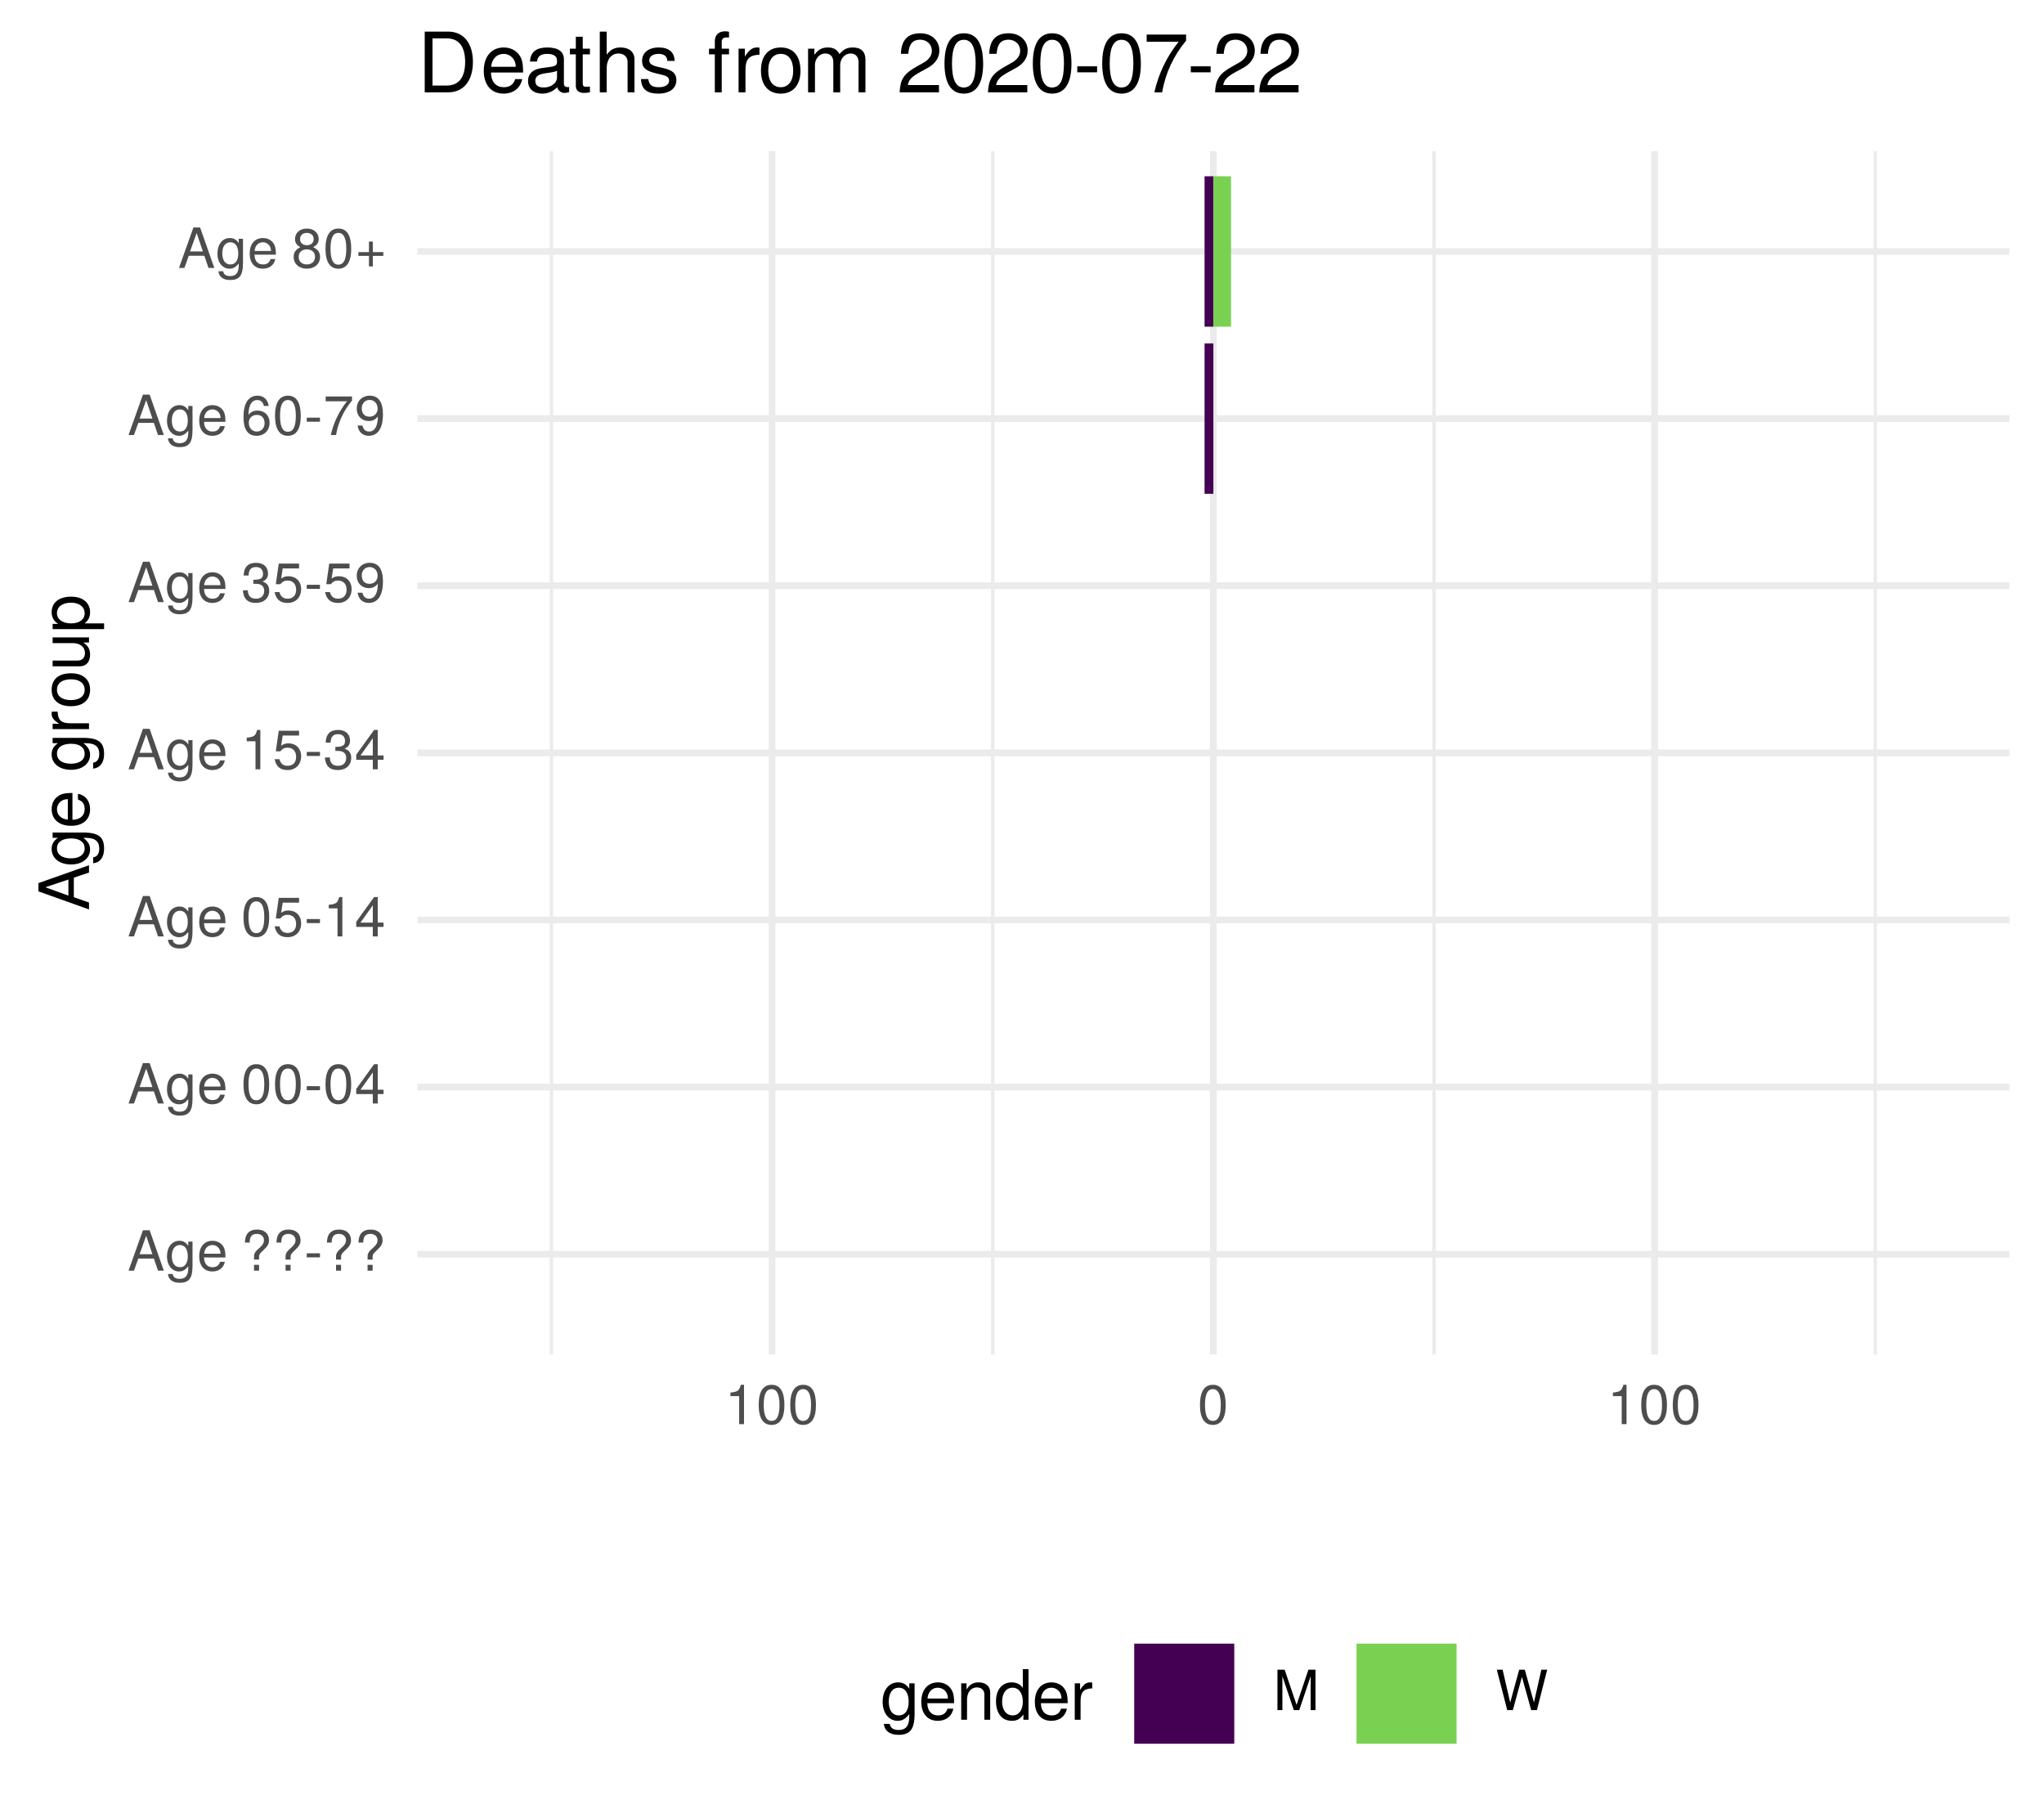
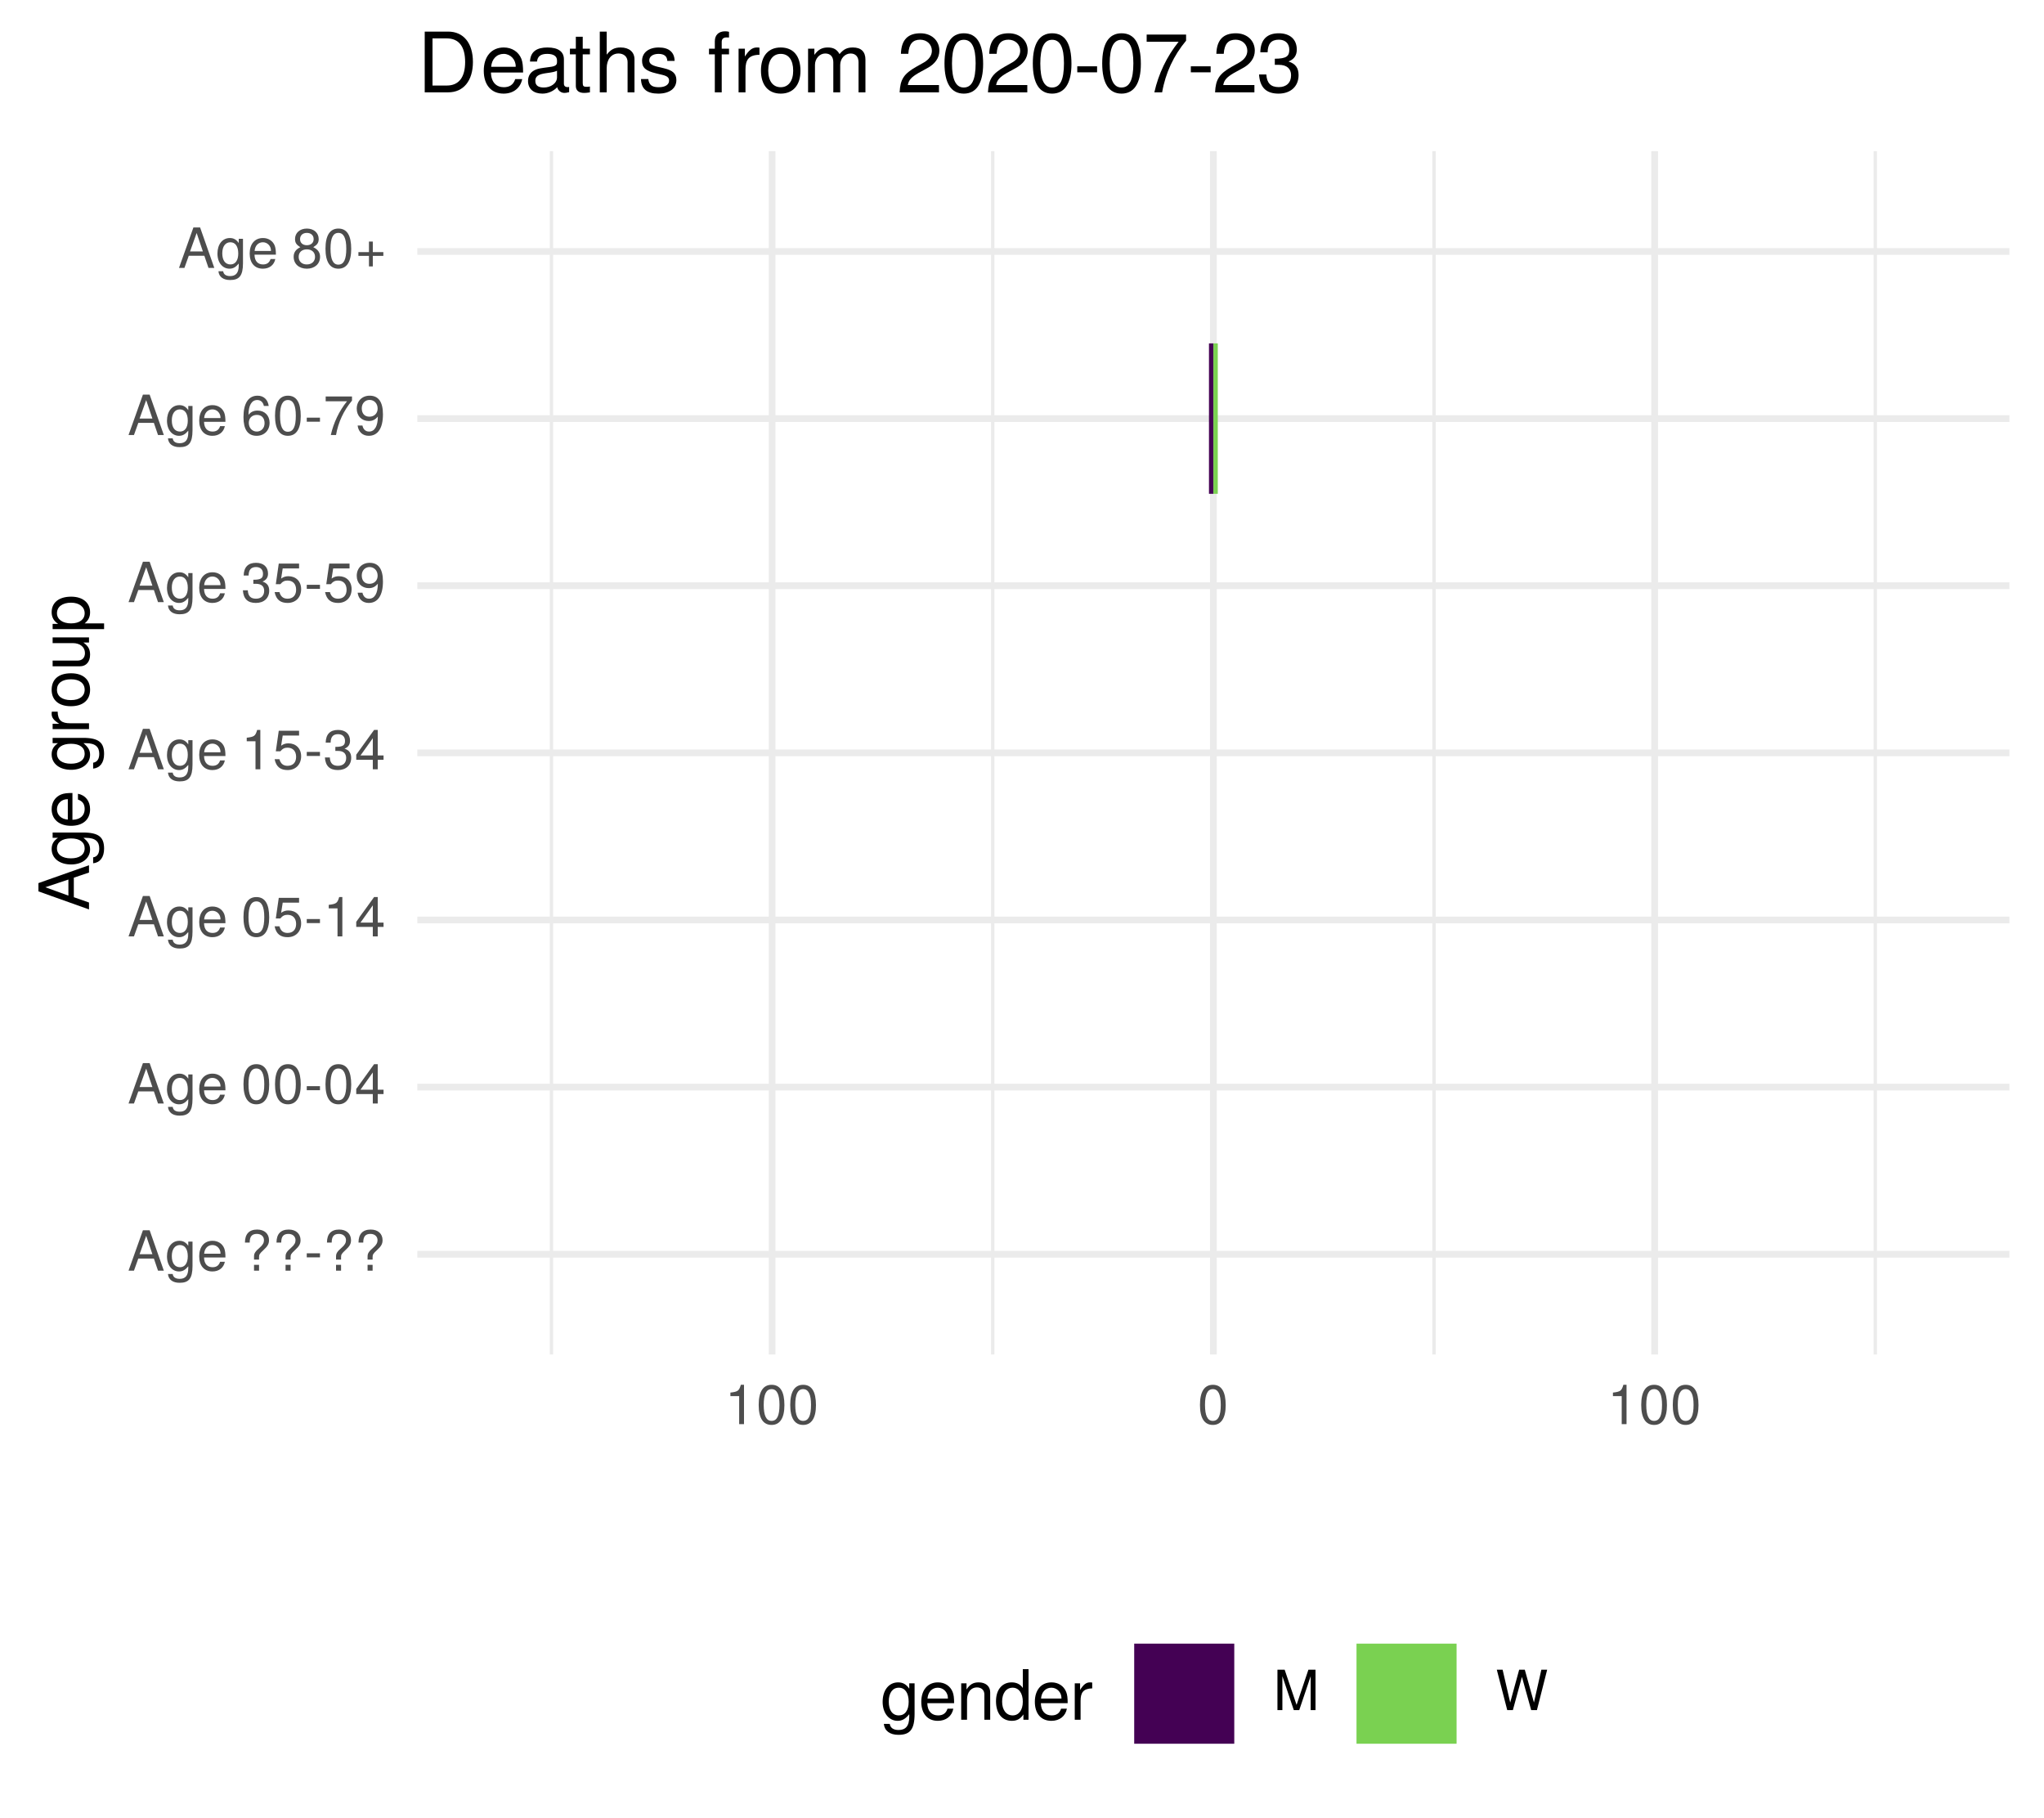
<svg xmlns="http://www.w3.org/2000/svg" xmlns:xlink="http://www.w3.org/1999/xlink" width="324pt" height="288pt" viewBox="0 0 324 288" version="1.1">
  <defs>
    <g>
      <symbol overflow="visible" id="glyph0-0">
        <path style="stroke:none;" d="" />
      </symbol>
      <symbol overflow="visible" id="glyph0-1">
        <path style="stroke:none;" d="M 5.75 0 L 3.5 -6.406 L 2.438 -6.406 L 0.156 0 L 1.016 0 L 1.703 -1.922 L 4.172 -1.922 L 4.828 0 Z M 3.938 -2.609 L 1.906 -2.609 L 2.953 -5.531 Z M 3.938 -2.609 " />
      </symbol>
      <symbol overflow="visible" id="glyph0-2">
        <path style="stroke:none;" d="M 4.297 -0.75 L 4.297 -4.609 L 3.625 -4.609 L 3.625 -3.938 C 3.25 -4.484 2.812 -4.734 2.219 -4.734 C 1.047 -4.734 0.25 -3.75 0.25 -2.266 C 0.25 -0.812 1.078 0.125 2.156 0.125 C 2.734 0.125 3.141 -0.109 3.625 -0.688 L 3.625 -0.391 C 3.625 0.828 3.125 1.297 2.266 1.297 C 1.688 1.297 1.234 1.094 1.156 0.531 L 0.406 0.531 C 0.484 1.406 1.156 1.922 2.25 1.922 C 3.688 1.922 4.297 1.281 4.297 -0.75 Z M 3.547 -2.281 C 3.547 -1.172 3.078 -0.547 2.312 -0.547 C 1.5 -0.547 1.016 -1.188 1.016 -2.312 C 1.016 -3.406 1.516 -4.062 2.297 -4.062 C 3.094 -4.062 3.547 -3.391 3.547 -2.281 Z M 3.547 -2.281 " />
      </symbol>
      <symbol overflow="visible" id="glyph0-3">
        <path style="stroke:none;" d="M 4.516 -2.094 C 4.516 -2.766 4.453 -3.188 4.328 -3.531 C 4.031 -4.281 3.328 -4.734 2.469 -4.734 C 1.172 -4.734 0.359 -3.797 0.359 -2.281 C 0.359 -0.766 1.156 0.125 2.453 0.125 C 3.5 0.125 4.234 -0.469 4.422 -1.406 L 3.672 -1.406 C 3.469 -0.797 3.062 -0.547 2.469 -0.547 C 1.703 -0.547 1.141 -1.031 1.125 -2.094 Z M 3.734 -2.75 C 3.734 -2.75 3.734 -2.703 3.719 -2.688 L 1.141 -2.688 C 1.203 -3.516 1.719 -4.062 2.453 -4.062 C 3.172 -4.062 3.734 -3.469 3.734 -2.75 Z M 3.734 -2.75 " />
      </symbol>
      <symbol overflow="visible" id="glyph0-4">
        <path style="stroke:none;" d="" />
      </symbol>
      <symbol overflow="visible" id="glyph0-5">
        <path style="stroke:none;" d="M 4.422 -4.828 C 4.422 -5.859 3.688 -6.516 2.547 -6.516 C 1.281 -6.516 0.609 -5.812 0.609 -4.453 L 1.359 -4.453 C 1.359 -5.422 1.719 -5.828 2.5 -5.828 C 3.172 -5.828 3.625 -5.422 3.625 -4.828 C 3.625 -4.422 3.438 -4.078 2.969 -3.672 C 2.453 -3.203 2.453 -3.203 2.297 -3 C 2.109 -2.75 2.047 -2.547 2.047 -2.234 L 2.047 -1.75 L 2.844 -1.75 L 2.844 -2.156 C 2.844 -2.547 2.938 -2.703 3.531 -3.25 C 4.203 -3.859 4.422 -4.25 4.422 -4.828 Z M 2.844 0 L 2.844 -0.922 L 2.047 -0.922 L 2.047 0 Z M 2.844 0 " />
      </symbol>
      <symbol overflow="visible" id="glyph0-6">
        <path style="stroke:none;" d="M 2.5 -2.109 L 2.5 -2.75 L 0.406 -2.75 L 0.406 -2.109 Z M 2.5 -2.109 " />
      </symbol>
      <symbol overflow="visible" id="glyph0-7">
        <path style="stroke:none;" d="M 4.453 -3 C 4.453 -5.156 3.781 -6.234 2.422 -6.234 C 1.078 -6.234 0.375 -5.141 0.375 -3.047 C 0.375 -0.953 1.078 0.125 2.422 0.125 C 3.734 0.125 4.453 -0.953 4.453 -3 Z M 3.672 -3.062 C 3.672 -1.297 3.266 -0.516 2.406 -0.516 C 1.578 -0.516 1.172 -1.344 1.172 -3.047 C 1.172 -4.75 1.578 -5.547 2.422 -5.547 C 3.25 -5.547 3.672 -4.734 3.672 -3.062 Z M 3.672 -3.062 " />
      </symbol>
      <symbol overflow="visible" id="glyph0-8">
        <path style="stroke:none;" d="M 4.578 -1.5 L 4.578 -2.188 L 3.656 -2.188 L 3.656 -6.234 L 3.078 -6.234 L 0.25 -2.312 L 0.25 -1.5 L 2.875 -1.5 L 2.875 0 L 3.656 0 L 3.656 -1.5 Z M 2.875 -2.188 L 0.922 -2.188 L 2.875 -4.922 Z M 2.875 -2.188 " />
      </symbol>
      <symbol overflow="visible" id="glyph0-9">
        <path style="stroke:none;" d="M 4.516 -2.062 C 4.516 -3.297 3.688 -4.109 2.5 -4.109 C 2.062 -4.109 1.703 -4 1.344 -3.734 L 1.594 -5.344 L 4.188 -5.344 L 4.188 -6.109 L 0.969 -6.109 L 0.5 -2.844 L 1.219 -2.844 C 1.578 -3.266 1.875 -3.422 2.359 -3.422 C 3.188 -3.422 3.719 -2.891 3.719 -1.969 C 3.719 -1.062 3.203 -0.547 2.359 -0.547 C 1.688 -0.547 1.266 -0.891 1.078 -1.594 L 0.312 -1.594 C 0.562 -0.359 1.266 0.125 2.375 0.125 C 3.641 0.125 4.516 -0.75 4.516 -2.062 Z M 4.516 -2.062 " />
      </symbol>
      <symbol overflow="visible" id="glyph0-10">
        <path style="stroke:none;" d="M 3.047 0 L 3.047 -6.234 L 2.547 -6.234 C 2.266 -5.281 2.094 -5.141 0.891 -5 L 0.891 -4.438 L 2.281 -4.438 L 2.281 0 Z M 3.047 0 " />
      </symbol>
      <symbol overflow="visible" id="glyph0-11">
        <path style="stroke:none;" d="M 4.453 -1.812 C 4.453 -2.562 4.141 -3.016 3.391 -3.266 C 3.969 -3.5 4.266 -3.891 4.266 -4.516 C 4.266 -5.594 3.547 -6.234 2.359 -6.234 C 1.109 -6.234 0.438 -5.547 0.406 -4.219 L 1.188 -4.219 C 1.203 -5.141 1.578 -5.562 2.375 -5.562 C 3.062 -5.562 3.469 -5.156 3.469 -4.5 C 3.469 -3.828 3.188 -3.547 1.938 -3.547 L 1.938 -2.906 L 2.359 -2.906 C 3.219 -2.906 3.656 -2.5 3.656 -1.797 C 3.656 -1.016 3.172 -0.547 2.359 -0.547 C 1.516 -0.547 1.109 -0.969 1.062 -1.875 L 0.281 -1.875 C 0.375 -0.5 1.062 0.125 2.344 0.125 C 3.625 0.125 4.453 -0.641 4.453 -1.812 Z M 4.453 -1.812 " />
      </symbol>
      <symbol overflow="visible" id="glyph0-12">
        <path style="stroke:none;" d="M 4.484 -3.266 C 4.484 -5.219 3.797 -6.234 2.375 -6.234 C 1.188 -6.234 0.328 -5.391 0.328 -4.172 C 0.328 -3.016 1.125 -2.219 2.25 -2.219 C 2.844 -2.219 3.266 -2.438 3.672 -2.922 C 3.672 -1.406 3.172 -0.547 2.281 -0.547 C 1.734 -0.547 1.359 -0.891 1.234 -1.5 L 0.469 -1.5 C 0.609 -0.469 1.281 0.125 2.234 0.125 C 3.688 0.125 4.484 -1.109 4.484 -3.266 Z M 3.641 -4.188 C 3.641 -3.422 3.094 -2.906 2.344 -2.906 C 1.594 -2.906 1.125 -3.391 1.125 -4.234 C 1.125 -5.016 1.656 -5.562 2.359 -5.562 C 3.094 -5.562 3.641 -5 3.641 -4.188 Z M 3.641 -4.188 " />
      </symbol>
      <symbol overflow="visible" id="glyph0-13">
        <path style="stroke:none;" d="M 4.516 -1.938 C 4.516 -3.094 3.719 -3.875 2.609 -3.875 C 1.984 -3.875 1.5 -3.641 1.172 -3.188 C 1.172 -4.703 1.672 -5.547 2.562 -5.547 C 3.109 -5.547 3.484 -5.203 3.609 -4.609 L 4.375 -4.609 C 4.234 -5.625 3.562 -6.234 2.609 -6.234 C 1.156 -6.234 0.375 -5.016 0.375 -2.844 C 0.375 -0.891 1.047 0.125 2.469 0.125 C 3.656 0.125 4.516 -0.719 4.516 -1.938 Z M 3.719 -1.875 C 3.719 -1.094 3.188 -0.547 2.484 -0.547 C 1.766 -0.547 1.219 -1.125 1.219 -1.922 C 1.219 -2.688 1.734 -3.188 2.5 -3.188 C 3.25 -3.188 3.719 -2.703 3.719 -1.875 Z M 3.719 -1.875 " />
      </symbol>
      <symbol overflow="visible" id="glyph0-14">
        <path style="stroke:none;" d="M 4.578 -5.453 L 4.578 -6.109 L 0.406 -6.109 L 0.406 -5.344 L 3.781 -5.344 C 2.531 -3.781 1.656 -1.953 1.219 0 L 2.047 0 C 2.391 -2.016 3.266 -3.891 4.578 -5.453 Z M 4.578 -5.453 " />
      </symbol>
      <symbol overflow="visible" id="glyph0-15">
        <path style="stroke:none;" d="M 4.516 -1.766 C 4.516 -2.453 4.156 -2.938 3.438 -3.281 C 4.078 -3.672 4.297 -3.984 4.297 -4.578 C 4.297 -5.547 3.531 -6.234 2.422 -6.234 C 1.312 -6.234 0.547 -5.547 0.547 -4.578 C 0.547 -4 0.75 -3.672 1.391 -3.281 C 0.672 -2.938 0.328 -2.453 0.328 -1.766 C 0.328 -0.625 1.188 0.125 2.422 0.125 C 3.656 0.125 4.516 -0.625 4.516 -1.766 Z M 3.5 -4.562 C 3.5 -3.969 3.062 -3.594 2.422 -3.594 C 1.766 -3.594 1.344 -3.969 1.344 -4.562 C 1.344 -5.156 1.766 -5.547 2.422 -5.547 C 3.078 -5.547 3.5 -5.156 3.5 -4.562 Z M 3.719 -1.75 C 3.719 -1.016 3.188 -0.547 2.406 -0.547 C 1.641 -0.547 1.125 -1.016 1.125 -1.75 C 1.125 -2.484 1.641 -2.938 2.422 -2.938 C 3.188 -2.938 3.719 -2.484 3.719 -1.75 Z M 3.719 -1.75 " />
      </symbol>
      <symbol overflow="visible" id="glyph0-16">
        <path style="stroke:none;" d="M 4.547 -1.906 L 4.547 -2.5 L 2.875 -2.5 L 2.875 -4.172 L 2.266 -4.172 L 2.266 -2.5 L 0.594 -2.5 L 0.594 -1.906 L 2.266 -1.906 L 2.266 -0.234 L 2.875 -0.234 L 2.875 -1.906 Z M 4.547 -1.906 " />
      </symbol>
      <symbol overflow="visible" id="glyph0-17">
        <path style="stroke:none;" d="M 6.688 0 L 6.688 -6.406 L 5.562 -6.406 L 3.688 -0.828 L 1.797 -6.406 L 0.656 -6.406 L 0.656 0 L 1.438 0 L 1.438 -5.375 L 3.25 0 L 4.109 0 L 5.922 -5.375 L 5.922 0 Z M 6.688 0 " />
      </symbol>
      <symbol overflow="visible" id="glyph0-18">
        <path style="stroke:none;" d="M 8.172 -6.406 L 7.25 -6.406 L 6.078 -1.203 L 4.625 -6.406 L 3.734 -6.406 L 2.312 -1.203 L 1.109 -6.406 L 0.188 -6.406 L 1.844 0 L 2.734 0 L 4.172 -5.266 L 5.641 0 L 6.547 0 Z M 8.172 -6.406 " />
      </symbol>
      <symbol overflow="visible" id="glyph1-0">
        <path style="stroke:none;" d="" />
      </symbol>
      <symbol overflow="visible" id="glyph1-1">
        <path style="stroke:none;" d="M 0 -7.188 L -8.016 -4.359 L -8.016 -3.047 L 0 -0.188 L 0 -1.281 L -2.406 -2.125 L -2.406 -5.219 L 0 -6.031 Z M -3.266 -4.922 L -3.266 -2.375 L -6.922 -3.703 Z M -3.266 -4.922 " />
      </symbol>
      <symbol overflow="visible" id="glyph1-2">
        <path style="stroke:none;" d="M -0.953 -5.375 L -5.766 -5.375 L -5.766 -4.531 L -4.922 -4.531 C -5.609 -4.062 -5.922 -3.516 -5.922 -2.766 C -5.922 -1.312 -4.703 -0.312 -2.828 -0.312 C -1.016 -0.312 0.172 -1.344 0.172 -2.688 C 0.172 -3.422 -0.141 -3.922 -0.875 -4.531 L -0.484 -4.531 C 1.047 -4.531 1.625 -3.906 1.625 -2.844 C 1.625 -2.109 1.359 -1.547 0.656 -1.438 L 0.656 -0.5 C 1.75 -0.609 2.391 -1.453 2.391 -2.812 C 2.391 -4.609 1.594 -5.375 -0.953 -5.375 Z M -2.844 -4.438 C -1.469 -4.438 -0.688 -3.844 -0.688 -2.875 C -0.688 -1.875 -1.484 -1.281 -2.875 -1.281 C -4.266 -1.281 -5.078 -1.891 -5.078 -2.875 C -5.078 -3.859 -4.25 -4.438 -2.844 -4.438 Z M -2.844 -4.438 " />
      </symbol>
      <symbol overflow="visible" id="glyph1-3">
        <path style="stroke:none;" d="M -2.625 -5.641 C -3.453 -5.641 -3.984 -5.578 -4.406 -5.406 C -5.359 -5.031 -5.922 -4.156 -5.922 -3.078 C -5.922 -1.469 -4.734 -0.438 -2.844 -0.438 C -0.953 -0.438 0.172 -1.438 0.172 -3.062 C 0.172 -4.375 -0.578 -5.297 -1.75 -5.516 L -1.75 -4.594 C -0.984 -4.344 -0.688 -3.828 -0.688 -3.094 C -0.688 -2.141 -1.297 -1.422 -2.625 -1.391 Z M -3.438 -4.656 C -3.438 -4.656 -3.391 -4.656 -3.359 -4.656 L -3.359 -1.422 C -4.391 -1.5 -5.078 -2.141 -5.078 -3.062 C -5.078 -3.969 -4.328 -4.656 -3.438 -4.656 Z M -3.438 -4.656 " />
      </symbol>
      <symbol overflow="visible" id="glyph1-4">
        <path style="stroke:none;" d="" />
      </symbol>
      <symbol overflow="visible" id="glyph1-5">
        <path style="stroke:none;" d="M -4.969 -3.531 L -5.891 -3.531 C -5.922 -3.375 -5.922 -3.297 -5.922 -3.172 C -5.922 -2.578 -5.578 -2.141 -4.719 -1.609 L -5.766 -1.609 L -5.766 -0.766 L 0 -0.766 L 0 -1.688 L -2.984 -1.688 C -4.297 -1.688 -4.938 -2.109 -4.969 -3.531 Z M -4.969 -3.531 " />
      </symbol>
      <symbol overflow="visible" id="glyph1-6">
        <path style="stroke:none;" d="M -2.844 -5.609 C -4.828 -5.609 -5.922 -4.656 -5.922 -2.984 C -5.922 -1.375 -4.812 -0.391 -2.875 -0.391 C -0.953 -0.391 0.172 -1.359 0.172 -3 C 0.172 -4.625 -0.953 -5.609 -2.844 -5.609 Z M -2.844 -4.656 C -1.5 -4.656 -0.688 -4.016 -0.688 -3 C -0.688 -1.984 -1.484 -1.359 -2.875 -1.359 C -4.266 -1.359 -5.078 -1.984 -5.078 -3 C -5.078 -4.031 -4.281 -4.656 -2.844 -4.656 Z M -2.844 -4.656 " />
      </symbol>
      <symbol overflow="visible" id="glyph1-7">
        <path style="stroke:none;" d="M 0 -5.297 L -5.766 -5.297 L -5.766 -4.391 L -2.578 -4.391 C -1.406 -4.391 -0.641 -3.766 -0.641 -2.812 C -0.641 -2.094 -1.078 -1.625 -1.766 -1.625 L -5.766 -1.625 L -5.766 -0.719 L -1.406 -0.719 C -0.453 -0.719 0.172 -1.438 0.172 -2.547 C 0.172 -3.406 -0.125 -3.938 -0.891 -4.484 L 0 -4.484 Z M 0 -5.297 " />
      </symbol>
      <symbol overflow="visible" id="glyph1-8">
        <path style="stroke:none;" d="M -2.828 -5.75 C -4.766 -5.75 -5.922 -4.812 -5.922 -3.281 C -5.922 -2.5 -5.578 -1.875 -4.891 -1.438 L -5.766 -1.438 L -5.766 -0.609 L 2.391 -0.609 L 2.391 -1.516 L -0.688 -1.516 C -0.094 -2 0.172 -2.547 0.172 -3.281 C 0.172 -4.781 -0.984 -5.75 -2.828 -5.75 Z M -2.844 -4.797 C -1.547 -4.797 -0.688 -4.125 -0.688 -3.125 C -0.688 -2.156 -1.484 -1.516 -2.844 -1.516 C -4.188 -1.516 -5.078 -2.156 -5.078 -3.125 C -5.078 -4.141 -4.219 -4.797 -2.844 -4.797 Z M -2.844 -4.797 " />
      </symbol>
      <symbol overflow="visible" id="glyph2-0">
        <path style="stroke:none;" d="" />
      </symbol>
      <symbol overflow="visible" id="glyph2-1">
        <path style="stroke:none;" d="M 5.375 -0.953 L 5.375 -5.766 L 4.531 -5.766 L 4.531 -4.922 C 4.062 -5.609 3.516 -5.922 2.766 -5.922 C 1.312 -5.922 0.312 -4.703 0.312 -2.828 C 0.312 -1.016 1.344 0.172 2.688 0.172 C 3.422 0.172 3.922 -0.141 4.531 -0.875 L 4.531 -0.484 C 4.531 1.047 3.906 1.625 2.844 1.625 C 2.109 1.625 1.547 1.359 1.438 0.656 L 0.5 0.656 C 0.609 1.75 1.453 2.391 2.812 2.391 C 4.609 2.391 5.375 1.594 5.375 -0.953 Z M 4.438 -2.844 C 4.438 -1.469 3.844 -0.688 2.875 -0.688 C 1.875 -0.688 1.281 -1.484 1.281 -2.875 C 1.281 -4.266 1.891 -5.078 2.875 -5.078 C 3.859 -5.078 4.438 -4.25 4.438 -2.844 Z M 4.438 -2.844 " />
      </symbol>
      <symbol overflow="visible" id="glyph2-2">
        <path style="stroke:none;" d="M 5.641 -2.625 C 5.641 -3.453 5.578 -3.984 5.406 -4.406 C 5.031 -5.359 4.156 -5.922 3.078 -5.922 C 1.469 -5.922 0.438 -4.734 0.438 -2.844 C 0.438 -0.953 1.438 0.172 3.062 0.172 C 4.375 0.172 5.297 -0.578 5.516 -1.75 L 4.594 -1.75 C 4.344 -0.984 3.828 -0.688 3.094 -0.688 C 2.141 -0.688 1.422 -1.297 1.391 -2.625 Z M 4.656 -3.438 C 4.656 -3.438 4.656 -3.391 4.656 -3.359 L 1.422 -3.359 C 1.5 -4.391 2.141 -5.078 3.062 -5.078 C 3.969 -5.078 4.656 -4.328 4.656 -3.438 Z M 4.656 -3.438 " />
      </symbol>
      <symbol overflow="visible" id="glyph2-3">
        <path style="stroke:none;" d="M 5.359 0 L 5.359 -4.359 C 5.359 -5.312 4.641 -5.922 3.531 -5.922 C 2.672 -5.922 2.125 -5.594 1.609 -4.797 L 1.609 -5.766 L 0.766 -5.766 L 0.766 0 L 1.688 0 L 1.688 -3.172 C 1.688 -4.359 2.328 -5.125 3.25 -5.125 C 3.984 -5.125 4.438 -4.688 4.438 -4 L 4.438 0 Z M 5.359 0 " />
      </symbol>
      <symbol overflow="visible" id="glyph2-4">
        <path style="stroke:none;" d="M 5.438 0 L 5.438 -8.016 L 4.531 -8.016 L 4.531 -5.031 C 4.141 -5.625 3.531 -5.922 2.766 -5.922 C 1.266 -5.922 0.281 -4.781 0.281 -2.938 C 0.281 -0.984 1.25 0.172 2.797 0.172 C 3.594 0.172 4.141 -0.125 4.625 -0.844 L 4.625 0 Z M 4.531 -2.859 C 4.531 -1.531 3.891 -0.688 2.922 -0.688 C 1.906 -0.688 1.25 -1.547 1.25 -2.875 C 1.25 -4.219 1.906 -5.078 2.922 -5.078 C 3.906 -5.078 4.531 -4.188 4.531 -2.859 Z M 4.531 -2.859 " />
      </symbol>
      <symbol overflow="visible" id="glyph2-5">
        <path style="stroke:none;" d="M 3.531 -4.969 L 3.531 -5.891 C 3.375 -5.922 3.297 -5.922 3.172 -5.922 C 2.578 -5.922 2.141 -5.578 1.609 -4.719 L 1.609 -5.766 L 0.766 -5.766 L 0.766 0 L 1.688 0 L 1.688 -2.984 C 1.688 -4.297 2.109 -4.938 3.531 -4.969 Z M 3.531 -4.969 " />
      </symbol>
      <symbol overflow="visible" id="glyph3-0">
        <path style="stroke:none;" d="" />
      </symbol>
      <symbol overflow="visible" id="glyph3-1">
        <path style="stroke:none;" d="M 8.812 -4.812 C 8.812 -7.797 7.328 -9.625 4.891 -9.625 L 1.172 -9.625 L 1.172 0 L 4.891 0 C 7.312 0 8.812 -1.828 8.812 -4.812 Z M 7.578 -4.812 C 7.578 -2.375 6.578 -1.078 4.672 -1.078 L 2.406 -1.078 L 2.406 -8.547 L 4.672 -8.547 C 6.578 -8.547 7.578 -7.266 7.578 -4.812 Z M 7.578 -4.812 " />
      </symbol>
      <symbol overflow="visible" id="glyph3-2">
        <path style="stroke:none;" d="M 6.766 -3.141 C 6.766 -4.141 6.688 -4.781 6.5 -5.297 C 6.047 -6.438 4.984 -7.109 3.703 -7.109 C 1.766 -7.109 0.531 -5.688 0.531 -3.422 C 0.531 -1.156 1.734 0.203 3.672 0.203 C 5.25 0.203 6.344 -0.703 6.625 -2.094 L 5.516 -2.094 C 5.219 -1.188 4.594 -0.812 3.703 -0.812 C 2.562 -0.812 1.703 -1.562 1.672 -3.141 Z M 5.594 -4.125 C 5.594 -4.125 5.594 -4.062 5.578 -4.047 L 1.703 -4.047 C 1.797 -5.266 2.578 -6.094 3.688 -6.094 C 4.766 -6.094 5.594 -5.203 5.594 -4.125 Z M 5.594 -4.125 " />
      </symbol>
      <symbol overflow="visible" id="glyph3-3">
        <path style="stroke:none;" d="M 7.062 -0.031 L 7.062 -0.859 C 6.938 -0.828 6.891 -0.828 6.828 -0.828 C 6.438 -0.828 6.234 -1.031 6.234 -1.375 L 6.234 -5.234 C 6.234 -6.453 5.328 -7.109 3.625 -7.109 C 1.953 -7.109 0.922 -6.469 0.859 -4.875 L 1.969 -4.875 C 2.062 -5.719 2.562 -6.094 3.594 -6.094 C 4.578 -6.094 5.141 -5.734 5.141 -5.062 L 5.141 -4.781 C 5.141 -4.312 4.859 -4.125 3.984 -4.016 C 2.422 -3.812 2.188 -3.766 1.766 -3.594 C 0.969 -3.266 0.547 -2.641 0.547 -1.797 C 0.547 -0.547 1.422 0.203 2.828 0.203 C 3.703 0.203 4.562 -0.172 5.172 -0.812 C 5.297 -0.297 5.766 0.094 6.312 0.094 C 6.531 0.094 6.703 0.062 7.062 -0.031 Z M 5.141 -2.391 C 5.141 -1.406 4.125 -0.766 3.062 -0.766 C 2.203 -0.766 1.703 -1.062 1.703 -1.828 C 1.703 -2.547 2.188 -2.859 3.359 -3.031 C 4.531 -3.188 4.766 -3.25 5.141 -3.422 Z M 5.141 -2.391 " />
      </symbol>
      <symbol overflow="visible" id="glyph3-4">
        <path style="stroke:none;" d="M 3.359 0 L 3.359 -0.922 C 3.203 -0.891 3.031 -0.875 2.828 -0.875 C 2.344 -0.875 2.219 -1 2.219 -1.484 L 2.219 -6.016 L 3.359 -6.016 L 3.359 -6.922 L 2.219 -6.922 L 2.219 -8.812 L 1.125 -8.812 L 1.125 -6.922 L 0.188 -6.922 L 0.188 -6.016 L 1.125 -6.016 L 1.125 -1 C 1.125 -0.297 1.594 0.094 2.453 0.094 C 2.719 0.094 2.984 0.062 3.359 0 Z M 3.359 0 " />
      </symbol>
      <symbol overflow="visible" id="glyph3-5">
        <path style="stroke:none;" d="M 6.422 0 L 6.422 -5.234 C 6.422 -6.391 5.578 -7.109 4.234 -7.109 C 3.266 -7.109 2.672 -6.812 2.016 -5.969 L 2.016 -9.625 L 0.922 -9.625 L 0.922 0 L 2.016 0 L 2.016 -3.812 C 2.016 -5.234 2.766 -6.156 3.891 -6.156 C 4.672 -6.156 5.328 -5.703 5.328 -4.797 L 5.328 0 Z M 6.422 0 " />
      </symbol>
      <symbol overflow="visible" id="glyph3-6">
        <path style="stroke:none;" d="M 6.062 -1.938 C 6.062 -2.969 5.484 -3.484 4.109 -3.812 L 3.047 -4.062 C 2.156 -4.281 1.766 -4.562 1.766 -5.062 C 1.766 -5.688 2.344 -6.094 3.234 -6.094 C 4.125 -6.094 4.594 -5.719 4.625 -4.984 L 5.781 -4.984 C 5.766 -6.344 4.875 -7.109 3.281 -7.109 C 1.656 -7.109 0.625 -6.281 0.625 -5 C 0.625 -3.922 1.172 -3.406 2.812 -3.016 L 3.844 -2.766 C 4.609 -2.578 4.906 -2.344 4.906 -1.844 C 4.906 -1.203 4.266 -0.812 3.297 -0.812 C 2.312 -0.812 1.75 -1.062 1.609 -2.109 L 0.453 -2.109 C 0.5 -0.516 1.406 0.203 3.203 0.203 C 4.953 0.203 6.062 -0.609 6.062 -1.938 Z M 6.062 -1.938 " />
      </symbol>
      <symbol overflow="visible" id="glyph3-7">
        <path style="stroke:none;" d="" />
      </symbol>
      <symbol overflow="visible" id="glyph3-8">
        <path style="stroke:none;" d="M 3.406 -6.016 L 3.406 -6.922 L 2.25 -6.922 L 2.25 -8 C 2.25 -8.469 2.516 -8.703 3.031 -8.703 C 3.109 -8.703 3.156 -8.703 3.406 -8.688 L 3.406 -9.594 C 3.156 -9.656 3.016 -9.672 2.781 -9.672 C 1.766 -9.672 1.156 -9.078 1.156 -8.094 L 1.156 -6.922 L 0.234 -6.922 L 0.234 -6.016 L 1.156 -6.016 L 1.156 0 L 2.25 0 L 2.25 -6.016 Z M 3.406 -6.016 " />
      </symbol>
      <symbol overflow="visible" id="glyph3-9">
        <path style="stroke:none;" d="M 4.234 -5.953 L 4.234 -7.078 C 4.047 -7.109 3.969 -7.109 3.812 -7.109 C 3.109 -7.109 2.562 -6.688 1.922 -5.672 L 1.922 -6.922 L 0.922 -6.922 L 0.922 0 L 2.016 0 L 2.016 -3.594 C 2.016 -5.156 2.531 -5.922 4.234 -5.953 Z M 4.234 -5.953 " />
      </symbol>
      <symbol overflow="visible" id="glyph3-10">
        <path style="stroke:none;" d="M 6.734 -3.406 C 6.734 -5.797 5.578 -7.109 3.594 -7.109 C 1.656 -7.109 0.469 -5.781 0.469 -3.453 C 0.469 -1.141 1.641 0.203 3.609 0.203 C 5.547 0.203 6.734 -1.141 6.734 -3.406 Z M 5.578 -3.422 C 5.578 -1.797 4.812 -0.812 3.609 -0.812 C 2.375 -0.812 1.625 -1.781 1.625 -3.453 C 1.625 -5.125 2.375 -6.094 3.609 -6.094 C 4.844 -6.094 5.578 -5.141 5.578 -3.422 Z M 5.578 -3.422 " />
      </symbol>
      <symbol overflow="visible" id="glyph3-11">
        <path style="stroke:none;" d="M 10.031 0 L 10.031 -5.188 C 10.031 -6.438 9.344 -7.109 8.047 -7.109 C 7.125 -7.109 6.578 -6.844 5.922 -6.062 C 5.516 -6.797 4.969 -7.109 4.062 -7.109 C 3.141 -7.109 2.531 -6.766 1.938 -5.938 L 1.938 -6.922 L 0.938 -6.922 L 0.938 0 L 2.031 0 L 2.031 -4.344 C 2.031 -5.344 2.766 -6.156 3.656 -6.156 C 4.469 -6.156 4.938 -5.656 4.938 -4.766 L 4.938 0 L 6.031 0 L 6.031 -4.344 C 6.031 -5.344 6.766 -6.156 7.672 -6.156 C 8.469 -6.156 8.938 -5.641 8.938 -4.766 L 8.938 0 Z M 10.031 0 " />
      </symbol>
      <symbol overflow="visible" id="glyph3-12">
        <path style="stroke:none;" d="M 6.75 -6.609 C 6.75 -8.203 5.516 -9.359 3.75 -9.359 C 1.828 -9.359 0.719 -8.391 0.656 -6.109 L 1.828 -6.109 C 1.922 -7.688 2.562 -8.344 3.703 -8.344 C 4.766 -8.344 5.562 -7.594 5.562 -6.594 C 5.562 -5.844 5.125 -5.219 4.297 -4.734 L 3.078 -4.047 C 1.125 -2.938 0.547 -2.062 0.453 0 L 6.688 0 L 6.688 -1.156 L 1.75 -1.156 C 1.875 -1.922 2.297 -2.406 3.453 -3.078 L 4.766 -3.797 C 6.078 -4.484 6.75 -5.469 6.75 -6.609 Z M 6.75 -6.609 " />
      </symbol>
      <symbol overflow="visible" id="glyph3-13">
        <path style="stroke:none;" d="M 6.688 -4.5 C 6.688 -7.75 5.672 -9.359 3.625 -9.359 C 1.609 -9.359 0.562 -7.719 0.562 -4.578 C 0.562 -1.422 1.625 0.203 3.625 0.203 C 5.609 0.203 6.688 -1.422 6.688 -4.5 Z M 5.5 -4.609 C 5.5 -1.953 4.891 -0.766 3.609 -0.766 C 2.375 -0.766 1.75 -2 1.75 -4.562 C 1.75 -7.125 2.375 -8.328 3.625 -8.328 C 4.891 -8.328 5.5 -7.109 5.5 -4.609 Z M 5.5 -4.609 " />
      </symbol>
      <symbol overflow="visible" id="glyph3-14">
        <path style="stroke:none;" d="M 3.75 -3.172 L 3.75 -4.125 L 0.609 -4.125 L 0.609 -3.172 Z M 3.75 -3.172 " />
      </symbol>
      <symbol overflow="visible" id="glyph3-15">
        <path style="stroke:none;" d="M 6.859 -8.188 L 6.859 -9.156 L 0.609 -9.156 L 0.609 -8.016 L 5.672 -8.016 C 3.797 -5.672 2.484 -2.938 1.828 0 L 3.062 0 C 3.578 -3.031 4.891 -5.844 6.859 -8.188 Z M 6.859 -8.188 " />
      </symbol>
+       <symbol overflow="visible" id="glyph3-16">
+         <path style="stroke:none;" d="M 6.688 -2.719 C 6.688 -3.859 6.219 -4.516 5.094 -4.891 C 5.969 -5.234 6.406 -5.844 6.406 -6.781 C 6.406 -8.391 5.328 -9.359 3.547 -9.359 C 1.656 -9.359 0.656 -8.328 0.625 -6.344 L 1.781 -6.344 C 1.812 -7.719 2.375 -8.344 3.562 -8.344 C 4.594 -8.344 5.219 -7.734 5.219 -6.75 C 5.219 -5.75 4.781 -5.328 2.922 -5.328 L 2.922 -4.359 L 3.547 -4.359 C 4.828 -4.359 5.5 -3.75 5.5 -2.703 C 5.5 -1.531 4.766 -0.828 3.547 -0.828 C 2.281 -0.828 1.656 -1.469 1.578 -2.828 L 0.422 -2.828 C 0.562 -0.734 1.594 0.203 3.516 0.203 C 5.438 0.203 6.688 -0.953 6.688 -2.719 Z M 6.688 -2.719 " />
+       </symbol>
    </g>
    <clipPath id="clip1">
      <path d="M 87 23.957 L 88 23.957 L 88 214.648 L 87 214.648 Z M 87 23.957 " />
    </clipPath>
    <clipPath id="clip2">
      <path d="M 157 23.957 L 158 23.957 L 158 214.648 L 157 214.648 Z M 157 23.957 " />
    </clipPath>
    <clipPath id="clip3">
      <path d="M 227 23.957 L 228 23.957 L 228 214.648 L 227 214.648 Z M 227 23.957 " />
    </clipPath>
    <clipPath id="clip4">
      <path d="M 296 23.957 L 298 23.957 L 298 214.648 L 296 214.648 Z M 296 23.957 " />
    </clipPath>
    <clipPath id="clip5">
      <path d="M 66.152 198 L 318.523 198 L 318.523 200 L 66.152 200 Z M 66.152 198 " />
    </clipPath>
    <clipPath id="clip6">
      <path d="M 66.152 171 L 318.523 171 L 318.523 173 L 66.152 173 Z M 66.152 171 " />
    </clipPath>
    <clipPath id="clip7">
      <path d="M 66.152 145 L 318.523 145 L 318.523 147 L 66.152 147 Z M 66.152 145 " />
    </clipPath>
    <clipPath id="clip8">
      <path d="M 66.152 118 L 318.523 118 L 318.523 120 L 66.152 120 Z M 66.152 118 " />
    </clipPath>
    <clipPath id="clip9">
      <path d="M 66.152 92 L 318.523 92 L 318.523 94 L 66.152 94 Z M 66.152 92 " />
    </clipPath>
    <clipPath id="clip10">
      <path d="M 66.152 65 L 318.523 65 L 318.523 67 L 66.152 67 Z M 66.152 65 " />
    </clipPath>
    <clipPath id="clip11">
      <path d="M 66.152 39 L 318.523 39 L 318.523 41 L 66.152 41 Z M 66.152 39 " />
    </clipPath>
    <clipPath id="clip12">
      <path d="M 121 23.957 L 123 23.957 L 123 214.648 L 121 214.648 Z M 121 23.957 " />
    </clipPath>
    <clipPath id="clip13">
      <path d="M 191 23.957 L 193 23.957 L 193 214.648 L 191 214.648 Z M 191 23.957 " />
    </clipPath>
    <clipPath id="clip14">
      <path d="M 261 23.957 L 263 23.957 L 263 214.648 L 261 214.648 Z M 261 23.957 " />
    </clipPath>
  </defs>
-   <g id="surface2556">
+   <g id="surface2566">
    <rect x="0" y="0" width="324" height="288" style="fill:rgb(100%,100%,100%);fill-opacity:1;stroke:none;" />
    <g clip-path="url(#clip1)" clip-rule="nonzero">
      <path style="fill:none;stroke-width:0.533;stroke-linecap:butt;stroke-linejoin:round;stroke:rgb(92.157%,92.157%,92.157%);stroke-opacity:1;stroke-miterlimit:10;" d="M 87.414 214.652 L 87.414 23.957 " />
    </g>
    <g clip-path="url(#clip2)" clip-rule="nonzero">
      <path style="fill:none;stroke-width:0.533;stroke-linecap:butt;stroke-linejoin:round;stroke:rgb(92.157%,92.157%,92.157%);stroke-opacity:1;stroke-miterlimit:10;" d="M 157.363 214.652 L 157.363 23.957 " />
    </g>
    <g clip-path="url(#clip3)" clip-rule="nonzero">
      <path style="fill:none;stroke-width:0.533;stroke-linecap:butt;stroke-linejoin:round;stroke:rgb(92.157%,92.157%,92.157%);stroke-opacity:1;stroke-miterlimit:10;" d="M 227.309 214.652 L 227.309 23.957 " />
    </g>
    <g clip-path="url(#clip4)" clip-rule="nonzero">
      <path style="fill:none;stroke-width:0.533;stroke-linecap:butt;stroke-linejoin:round;stroke:rgb(92.157%,92.157%,92.157%);stroke-opacity:1;stroke-miterlimit:10;" d="M 297.258 214.652 L 297.258 23.957 " />
    </g>
    <g clip-path="url(#clip5)" clip-rule="nonzero">
      <path style="fill:none;stroke-width:1.067;stroke-linecap:butt;stroke-linejoin:round;stroke:rgb(92.157%,92.157%,92.157%);stroke-opacity:1;stroke-miterlimit:10;" d="M 66.152 198.762 L 318.52 198.762 " />
    </g>
    <g clip-path="url(#clip6)" clip-rule="nonzero">
      <path style="fill:none;stroke-width:1.067;stroke-linecap:butt;stroke-linejoin:round;stroke:rgb(92.157%,92.157%,92.157%);stroke-opacity:1;stroke-miterlimit:10;" d="M 66.152 172.273 L 318.52 172.273 " />
    </g>
    <g clip-path="url(#clip7)" clip-rule="nonzero">
      <path style="fill:none;stroke-width:1.067;stroke-linecap:butt;stroke-linejoin:round;stroke:rgb(92.157%,92.157%,92.157%);stroke-opacity:1;stroke-miterlimit:10;" d="M 66.152 145.789 L 318.52 145.789 " />
    </g>
    <g clip-path="url(#clip8)" clip-rule="nonzero">
      <path style="fill:none;stroke-width:1.067;stroke-linecap:butt;stroke-linejoin:round;stroke:rgb(92.157%,92.157%,92.157%);stroke-opacity:1;stroke-miterlimit:10;" d="M 66.152 119.305 L 318.52 119.305 " />
    </g>
    <g clip-path="url(#clip9)" clip-rule="nonzero">
      <path style="fill:none;stroke-width:1.067;stroke-linecap:butt;stroke-linejoin:round;stroke:rgb(92.157%,92.157%,92.157%);stroke-opacity:1;stroke-miterlimit:10;" d="M 66.152 92.82 L 318.52 92.82 " />
    </g>
    <g clip-path="url(#clip10)" clip-rule="nonzero">
      <path style="fill:none;stroke-width:1.067;stroke-linecap:butt;stroke-linejoin:round;stroke:rgb(92.157%,92.157%,92.157%);stroke-opacity:1;stroke-miterlimit:10;" d="M 66.152 66.336 L 318.52 66.336 " />
    </g>
    <g clip-path="url(#clip11)" clip-rule="nonzero">
      <path style="fill:none;stroke-width:1.067;stroke-linecap:butt;stroke-linejoin:round;stroke:rgb(92.157%,92.157%,92.157%);stroke-opacity:1;stroke-miterlimit:10;" d="M 66.152 39.852 L 318.52 39.852 " />
    </g>
    <g clip-path="url(#clip12)" clip-rule="nonzero">
      <path style="fill:none;stroke-width:1.067;stroke-linecap:butt;stroke-linejoin:round;stroke:rgb(92.157%,92.157%,92.157%);stroke-opacity:1;stroke-miterlimit:10;" d="M 122.387 214.652 L 122.387 23.957 " />
    </g>
    <g clip-path="url(#clip13)" clip-rule="nonzero">
      <path style="fill:none;stroke-width:1.067;stroke-linecap:butt;stroke-linejoin:round;stroke:rgb(92.157%,92.157%,92.157%);stroke-opacity:1;stroke-miterlimit:10;" d="M 192.336 214.652 L 192.336 23.957 " />
    </g>
    <g clip-path="url(#clip14)" clip-rule="nonzero">
      <path style="fill:none;stroke-width:1.067;stroke-linecap:butt;stroke-linejoin:round;stroke:rgb(92.157%,92.157%,92.157%);stroke-opacity:1;stroke-miterlimit:10;" d="M 262.281 214.652 L 262.281 23.957 " />
    </g>
-     <path style=" stroke:none;fill-rule:nonzero;fill:rgb(26.667%,0.392%,32.941%);fill-opacity:1;" d="M 190.938 78.254 L 192.336 78.254 L 192.336 54.418 L 190.938 54.418 Z M 190.938 78.254 " />
-     <path style=" stroke:none;fill-rule:nonzero;fill:rgb(26.667%,0.392%,32.941%);fill-opacity:1;" d="M 190.938 51.77 L 192.336 51.77 L 192.336 27.934 L 190.938 27.934 Z M 190.938 51.77 " />
-     <path style=" stroke:none;fill-rule:nonzero;fill:rgb(47.843%,81.961%,31.765%);fill-opacity:1;" d="M 192.336 51.77 L 195.133 51.77 L 195.133 27.934 L 192.336 27.934 Z M 192.336 51.77 " />
+     <path style=" stroke:none;fill-rule:nonzero;fill:rgb(26.667%,0.392%,32.941%);fill-opacity:1;" d="M 191.637 78.254 L 192.336 78.254 L 192.336 54.418 L 191.637 54.418 Z M 191.637 78.254 " />
+     <path style=" stroke:none;fill-rule:nonzero;fill:rgb(47.843%,81.961%,31.765%);fill-opacity:1;" d="M 192.336 78.254 L 193.035 78.254 L 193.035 54.418 L 192.336 54.418 Z M 192.336 78.254 " />
    <g style="fill:rgb(30.196%,30.196%,30.196%);fill-opacity:1;">
      <use xlink:href="#glyph0-1" x="20.219" y="201.364" />
      <use xlink:href="#glyph0-2" x="26.219" y="201.364" />
      <use xlink:href="#glyph0-3" x="31.219" y="201.364" />
      <use xlink:href="#glyph0-4" x="36.219" y="201.364" />
      <use xlink:href="#glyph0-5" x="38.219" y="201.364" />
      <use xlink:href="#glyph0-5" x="43.219" y="201.364" />
      <use xlink:href="#glyph0-6" x="48.219" y="201.364" />
      <use xlink:href="#glyph0-5" x="51.219" y="201.364" />
      <use xlink:href="#glyph0-5" x="56.219" y="201.364" />
    </g>
    <g style="fill:rgb(30.196%,30.196%,30.196%);fill-opacity:1;">
      <use xlink:href="#glyph0-1" x="20.219" y="174.876" />
      <use xlink:href="#glyph0-2" x="26.219" y="174.876" />
      <use xlink:href="#glyph0-3" x="31.219" y="174.876" />
      <use xlink:href="#glyph0-4" x="36.219" y="174.876" />
      <use xlink:href="#glyph0-7" x="38.219" y="174.876" />
      <use xlink:href="#glyph0-7" x="43.219" y="174.876" />
      <use xlink:href="#glyph0-6" x="48.219" y="174.876" />
      <use xlink:href="#glyph0-7" x="51.219" y="174.876" />
      <use xlink:href="#glyph0-8" x="56.219" y="174.876" />
    </g>
    <g style="fill:rgb(30.196%,30.196%,30.196%);fill-opacity:1;">
      <use xlink:href="#glyph0-1" x="20.219" y="148.392" />
      <use xlink:href="#glyph0-2" x="26.219" y="148.392" />
      <use xlink:href="#glyph0-3" x="31.219" y="148.392" />
      <use xlink:href="#glyph0-4" x="36.219" y="148.392" />
      <use xlink:href="#glyph0-7" x="38.219" y="148.392" />
      <use xlink:href="#glyph0-9" x="43.219" y="148.392" />
      <use xlink:href="#glyph0-6" x="48.219" y="148.392" />
      <use xlink:href="#glyph0-10" x="51.219" y="148.392" />
      <use xlink:href="#glyph0-8" x="56.219" y="148.392" />
    </g>
    <g style="fill:rgb(30.196%,30.196%,30.196%);fill-opacity:1;">
      <use xlink:href="#glyph0-1" x="20.219" y="121.907" />
      <use xlink:href="#glyph0-2" x="26.219" y="121.907" />
      <use xlink:href="#glyph0-3" x="31.219" y="121.907" />
      <use xlink:href="#glyph0-4" x="36.219" y="121.907" />
      <use xlink:href="#glyph0-10" x="38.219" y="121.907" />
      <use xlink:href="#glyph0-9" x="43.219" y="121.907" />
      <use xlink:href="#glyph0-6" x="48.219" y="121.907" />
      <use xlink:href="#glyph0-11" x="51.219" y="121.907" />
      <use xlink:href="#glyph0-8" x="56.219" y="121.907" />
    </g>
    <g style="fill:rgb(30.196%,30.196%,30.196%);fill-opacity:1;">
      <use xlink:href="#glyph0-1" x="20.219" y="95.423" />
      <use xlink:href="#glyph0-2" x="26.219" y="95.423" />
      <use xlink:href="#glyph0-3" x="31.219" y="95.423" />
      <use xlink:href="#glyph0-4" x="36.219" y="95.423" />
      <use xlink:href="#glyph0-11" x="38.219" y="95.423" />
      <use xlink:href="#glyph0-9" x="43.219" y="95.423" />
      <use xlink:href="#glyph0-6" x="48.219" y="95.423" />
      <use xlink:href="#glyph0-9" x="51.219" y="95.423" />
      <use xlink:href="#glyph0-12" x="56.219" y="95.423" />
    </g>
    <g style="fill:rgb(30.196%,30.196%,30.196%);fill-opacity:1;">
      <use xlink:href="#glyph0-1" x="20.219" y="68.938" />
      <use xlink:href="#glyph0-2" x="26.219" y="68.938" />
      <use xlink:href="#glyph0-3" x="31.219" y="68.938" />
      <use xlink:href="#glyph0-4" x="36.219" y="68.938" />
      <use xlink:href="#glyph0-13" x="38.219" y="68.938" />
      <use xlink:href="#glyph0-7" x="43.219" y="68.938" />
      <use xlink:href="#glyph0-6" x="48.219" y="68.938" />
      <use xlink:href="#glyph0-14" x="51.219" y="68.938" />
      <use xlink:href="#glyph0-12" x="56.219" y="68.938" />
    </g>
    <g style="fill:rgb(30.196%,30.196%,30.196%);fill-opacity:1;">
      <use xlink:href="#glyph0-1" x="28.219" y="42.454" />
      <use xlink:href="#glyph0-2" x="34.219" y="42.454" />
      <use xlink:href="#glyph0-3" x="39.219" y="42.454" />
      <use xlink:href="#glyph0-4" x="44.219" y="42.454" />
      <use xlink:href="#glyph0-15" x="46.219" y="42.454" />
      <use xlink:href="#glyph0-7" x="51.219" y="42.454" />
      <use xlink:href="#glyph0-16" x="56.219" y="42.454" />
    </g>
    <g style="fill:rgb(30.196%,30.196%,30.196%);fill-opacity:1;">
      <use xlink:href="#glyph0-10" x="114.887" y="225.685" />
      <use xlink:href="#glyph0-7" x="119.887" y="225.685" />
      <use xlink:href="#glyph0-7" x="124.887" y="225.685" />
    </g>
    <g style="fill:rgb(30.196%,30.196%,30.196%);fill-opacity:1;">
      <use xlink:href="#glyph0-7" x="189.836" y="225.685" />
    </g>
    <g style="fill:rgb(30.196%,30.196%,30.196%);fill-opacity:1;">
      <use xlink:href="#glyph0-10" x="254.781" y="225.685" />
      <use xlink:href="#glyph0-7" x="259.781" y="225.685" />
      <use xlink:href="#glyph0-7" x="264.781" y="225.685" />
    </g>
    <g style="fill:rgb(0%,0%,0%);fill-opacity:1;">
      <use xlink:href="#glyph1-1" x="14.108" y="144.305" />
      <use xlink:href="#glyph1-2" x="14.108" y="137.305" />
      <use xlink:href="#glyph1-3" x="14.108" y="131.305" />
      <use xlink:href="#glyph1-4" x="14.108" y="125.305" />
      <use xlink:href="#glyph1-2" x="14.108" y="122.305" />
      <use xlink:href="#glyph1-5" x="14.108" y="116.305" />
      <use xlink:href="#glyph1-6" x="14.108" y="112.305" />
      <use xlink:href="#glyph1-7" x="14.108" y="106.305" />
      <use xlink:href="#glyph1-8" x="14.108" y="100.305" />
    </g>
    <g style="fill:rgb(0%,0%,0%);fill-opacity:1;">
      <use xlink:href="#glyph2-1" x="139.598" y="272.53" />
      <use xlink:href="#glyph2-2" x="145.598" y="272.53" />
      <use xlink:href="#glyph2-3" x="151.598" y="272.53" />
      <use xlink:href="#glyph2-4" x="157.598" y="272.53" />
      <use xlink:href="#glyph2-2" x="163.598" y="272.53" />
      <use xlink:href="#glyph2-5" x="169.598" y="272.53" />
    </g>
    <path style=" stroke:none;fill-rule:nonzero;fill:rgb(26.667%,0.392%,32.941%);fill-opacity:1;" d="M 179.785 276.332 L 195.648 276.332 L 195.648 260.469 L 179.785 260.469 Z M 179.785 276.332 " />
    <path style=" stroke:none;fill-rule:nonzero;fill:rgb(47.843%,81.961%,31.765%);fill-opacity:1;" d="M 215.023 276.332 L 230.887 276.332 L 230.887 260.469 L 215.023 260.469 Z M 215.023 276.332 " />
    <g style="fill:rgb(0%,0%,0%);fill-opacity:1;">
      <use xlink:href="#glyph0-17" x="201.836" y="271.005" />
    </g>
    <g style="fill:rgb(0%,0%,0%);fill-opacity:1;">
      <use xlink:href="#glyph0-18" x="237.074" y="271.005" />
    </g>
    <g style="fill:rgb(0%,0%,0%);fill-opacity:1;">
      <use xlink:href="#glyph3-1" x="66.152" y="14.633" />
      <use xlink:href="#glyph3-2" x="76.152" y="14.633" />
      <use xlink:href="#glyph3-3" x="83.152" y="14.633" />
      <use xlink:href="#glyph3-4" x="90.152" y="14.633" />
      <use xlink:href="#glyph3-5" x="94.152" y="14.633" />
      <use xlink:href="#glyph3-6" x="101.152" y="14.633" />
      <use xlink:href="#glyph3-7" x="108.152" y="14.633" />
      <use xlink:href="#glyph3-8" x="112.152" y="14.633" />
      <use xlink:href="#glyph3-9" x="116.152" y="14.633" />
      <use xlink:href="#glyph3-10" x="120.152" y="14.633" />
      <use xlink:href="#glyph3-11" x="127.152" y="14.633" />
      <use xlink:href="#glyph3-7" x="138.152" y="14.633" />
      <use xlink:href="#glyph3-12" x="142.152" y="14.633" />
      <use xlink:href="#glyph3-13" x="149.152" y="14.633" />
      <use xlink:href="#glyph3-12" x="156.152" y="14.633" />
      <use xlink:href="#glyph3-13" x="163.152" y="14.633" />
      <use xlink:href="#glyph3-14" x="170.152" y="14.633" />
      <use xlink:href="#glyph3-13" x="174.152" y="14.633" />
      <use xlink:href="#glyph3-15" x="181.152" y="14.633" />
      <use xlink:href="#glyph3-14" x="188.152" y="14.633" />
      <use xlink:href="#glyph3-12" x="192.152" y="14.633" />
-       <use xlink:href="#glyph3-12" x="199.152" y="14.633" />
+       <use xlink:href="#glyph3-16" x="199.152" y="14.633" />
    </g>
  </g>
</svg>
